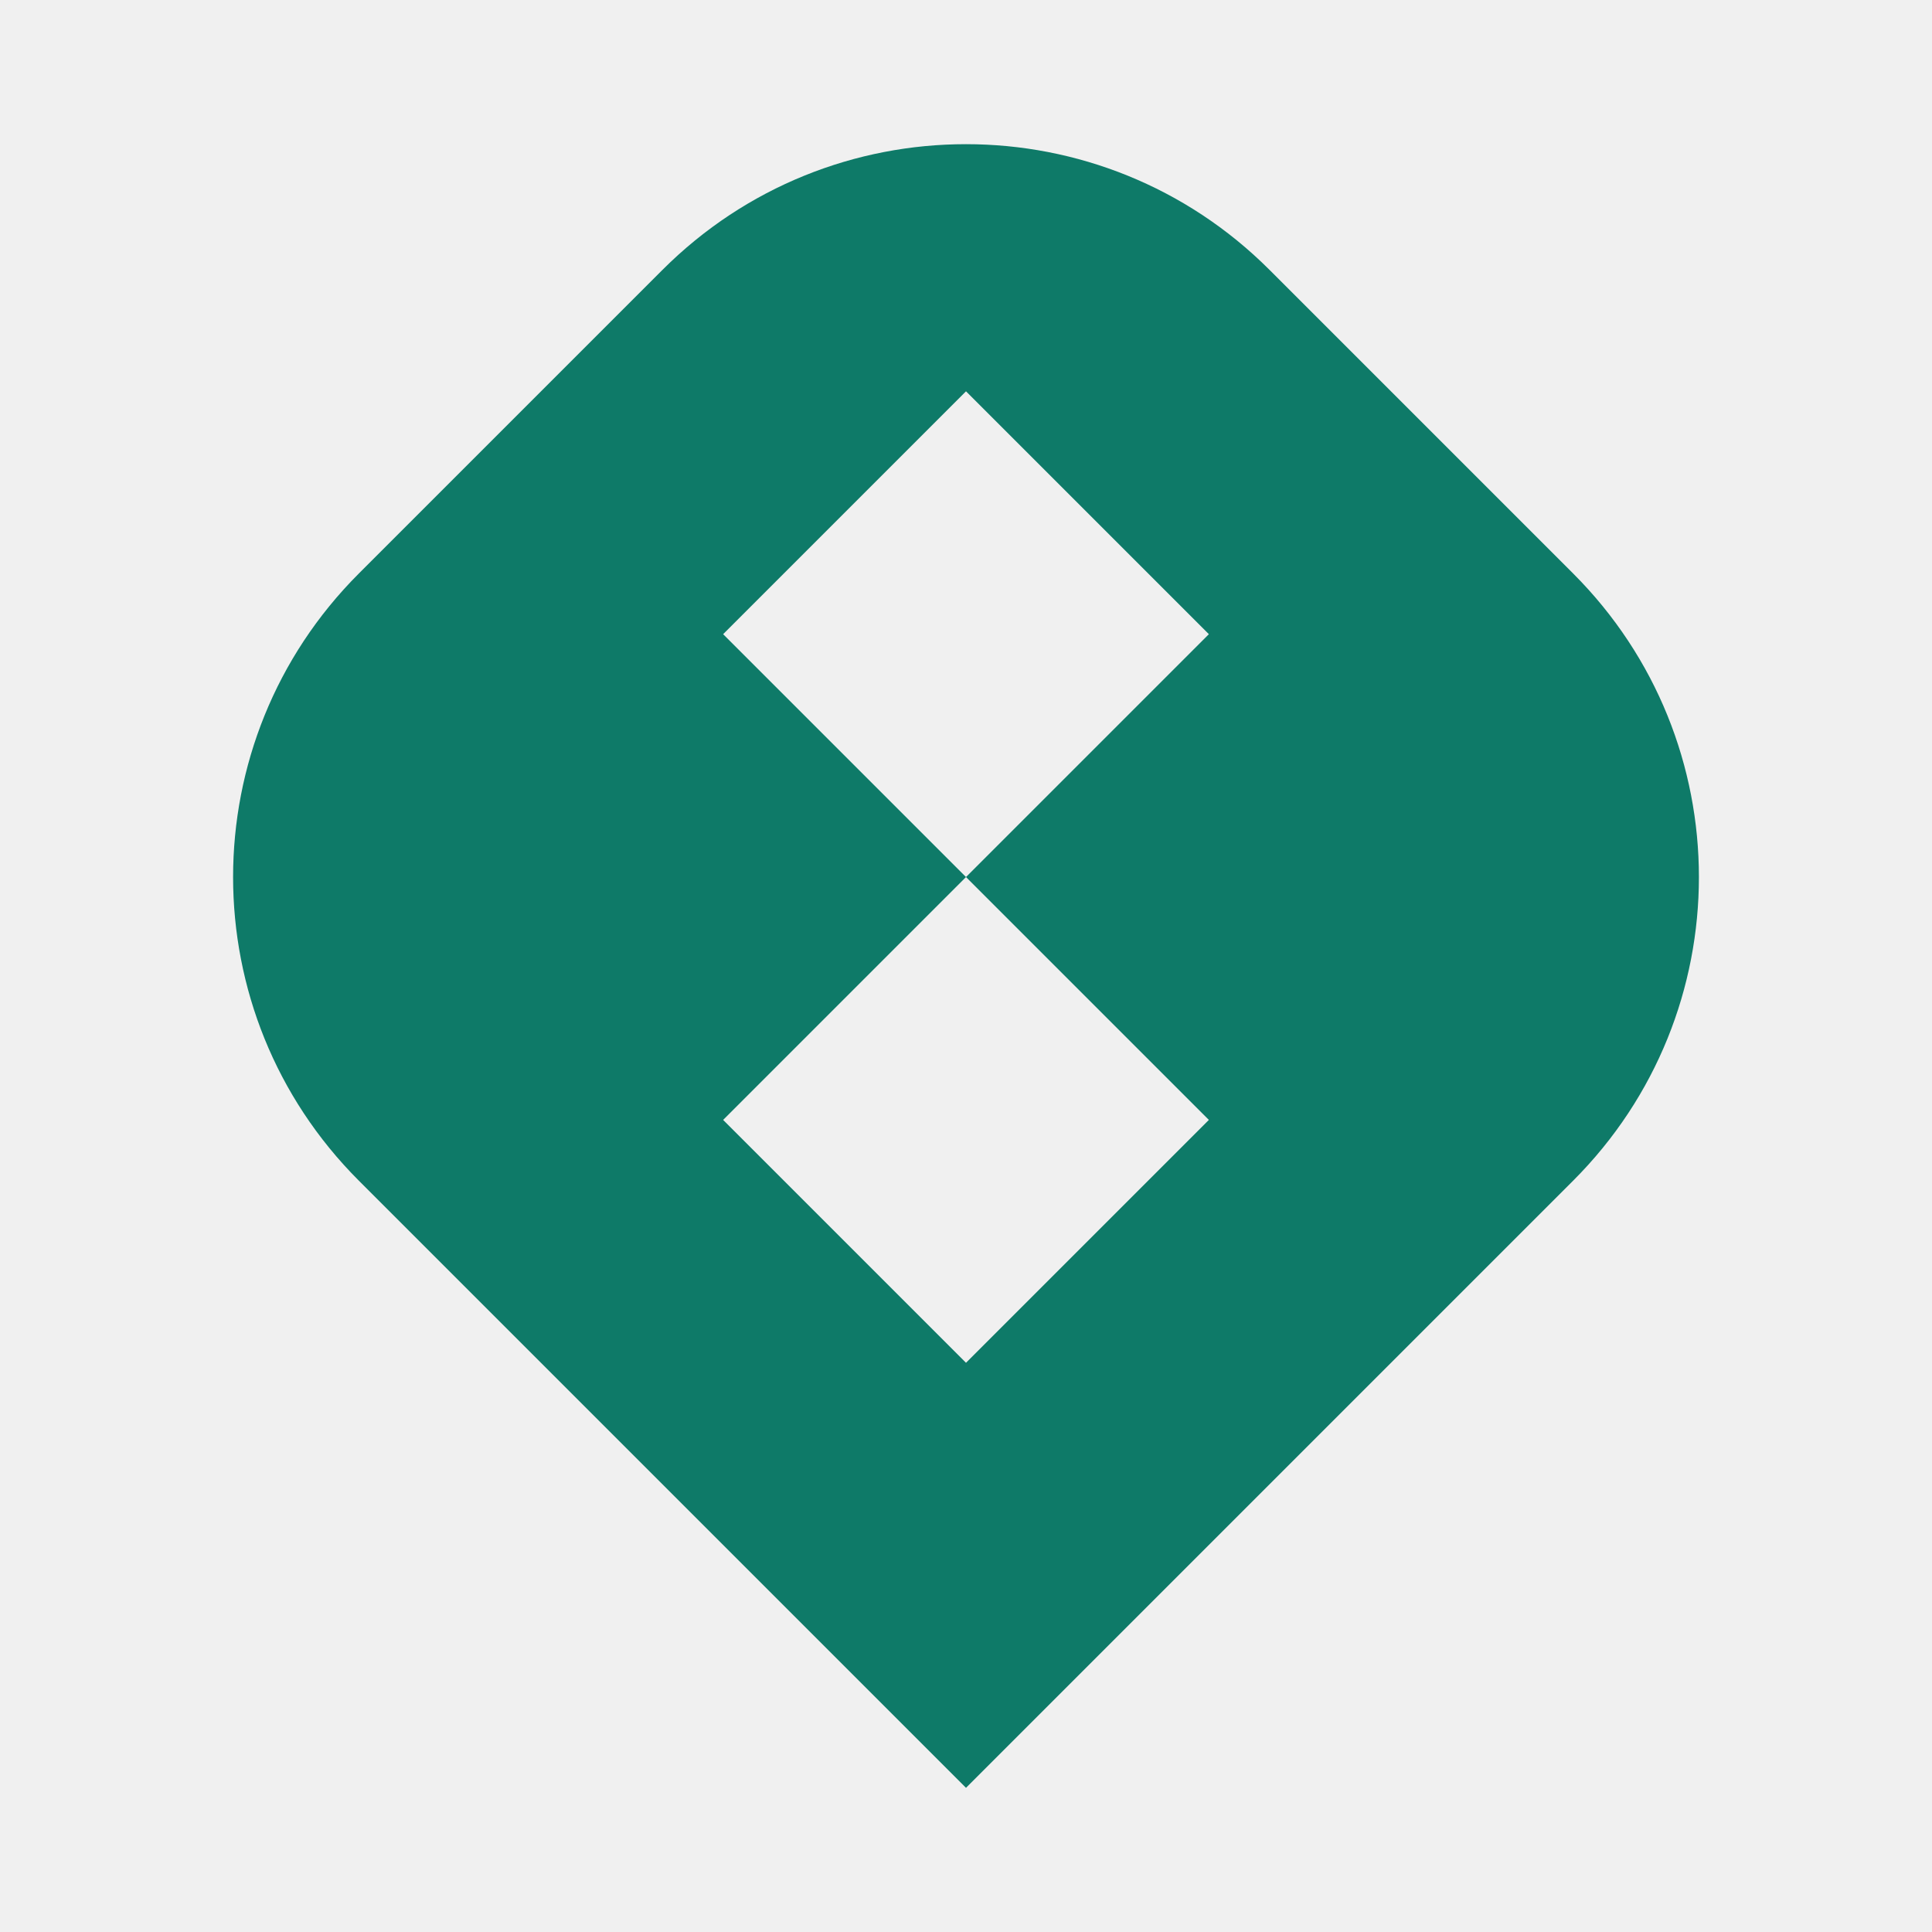
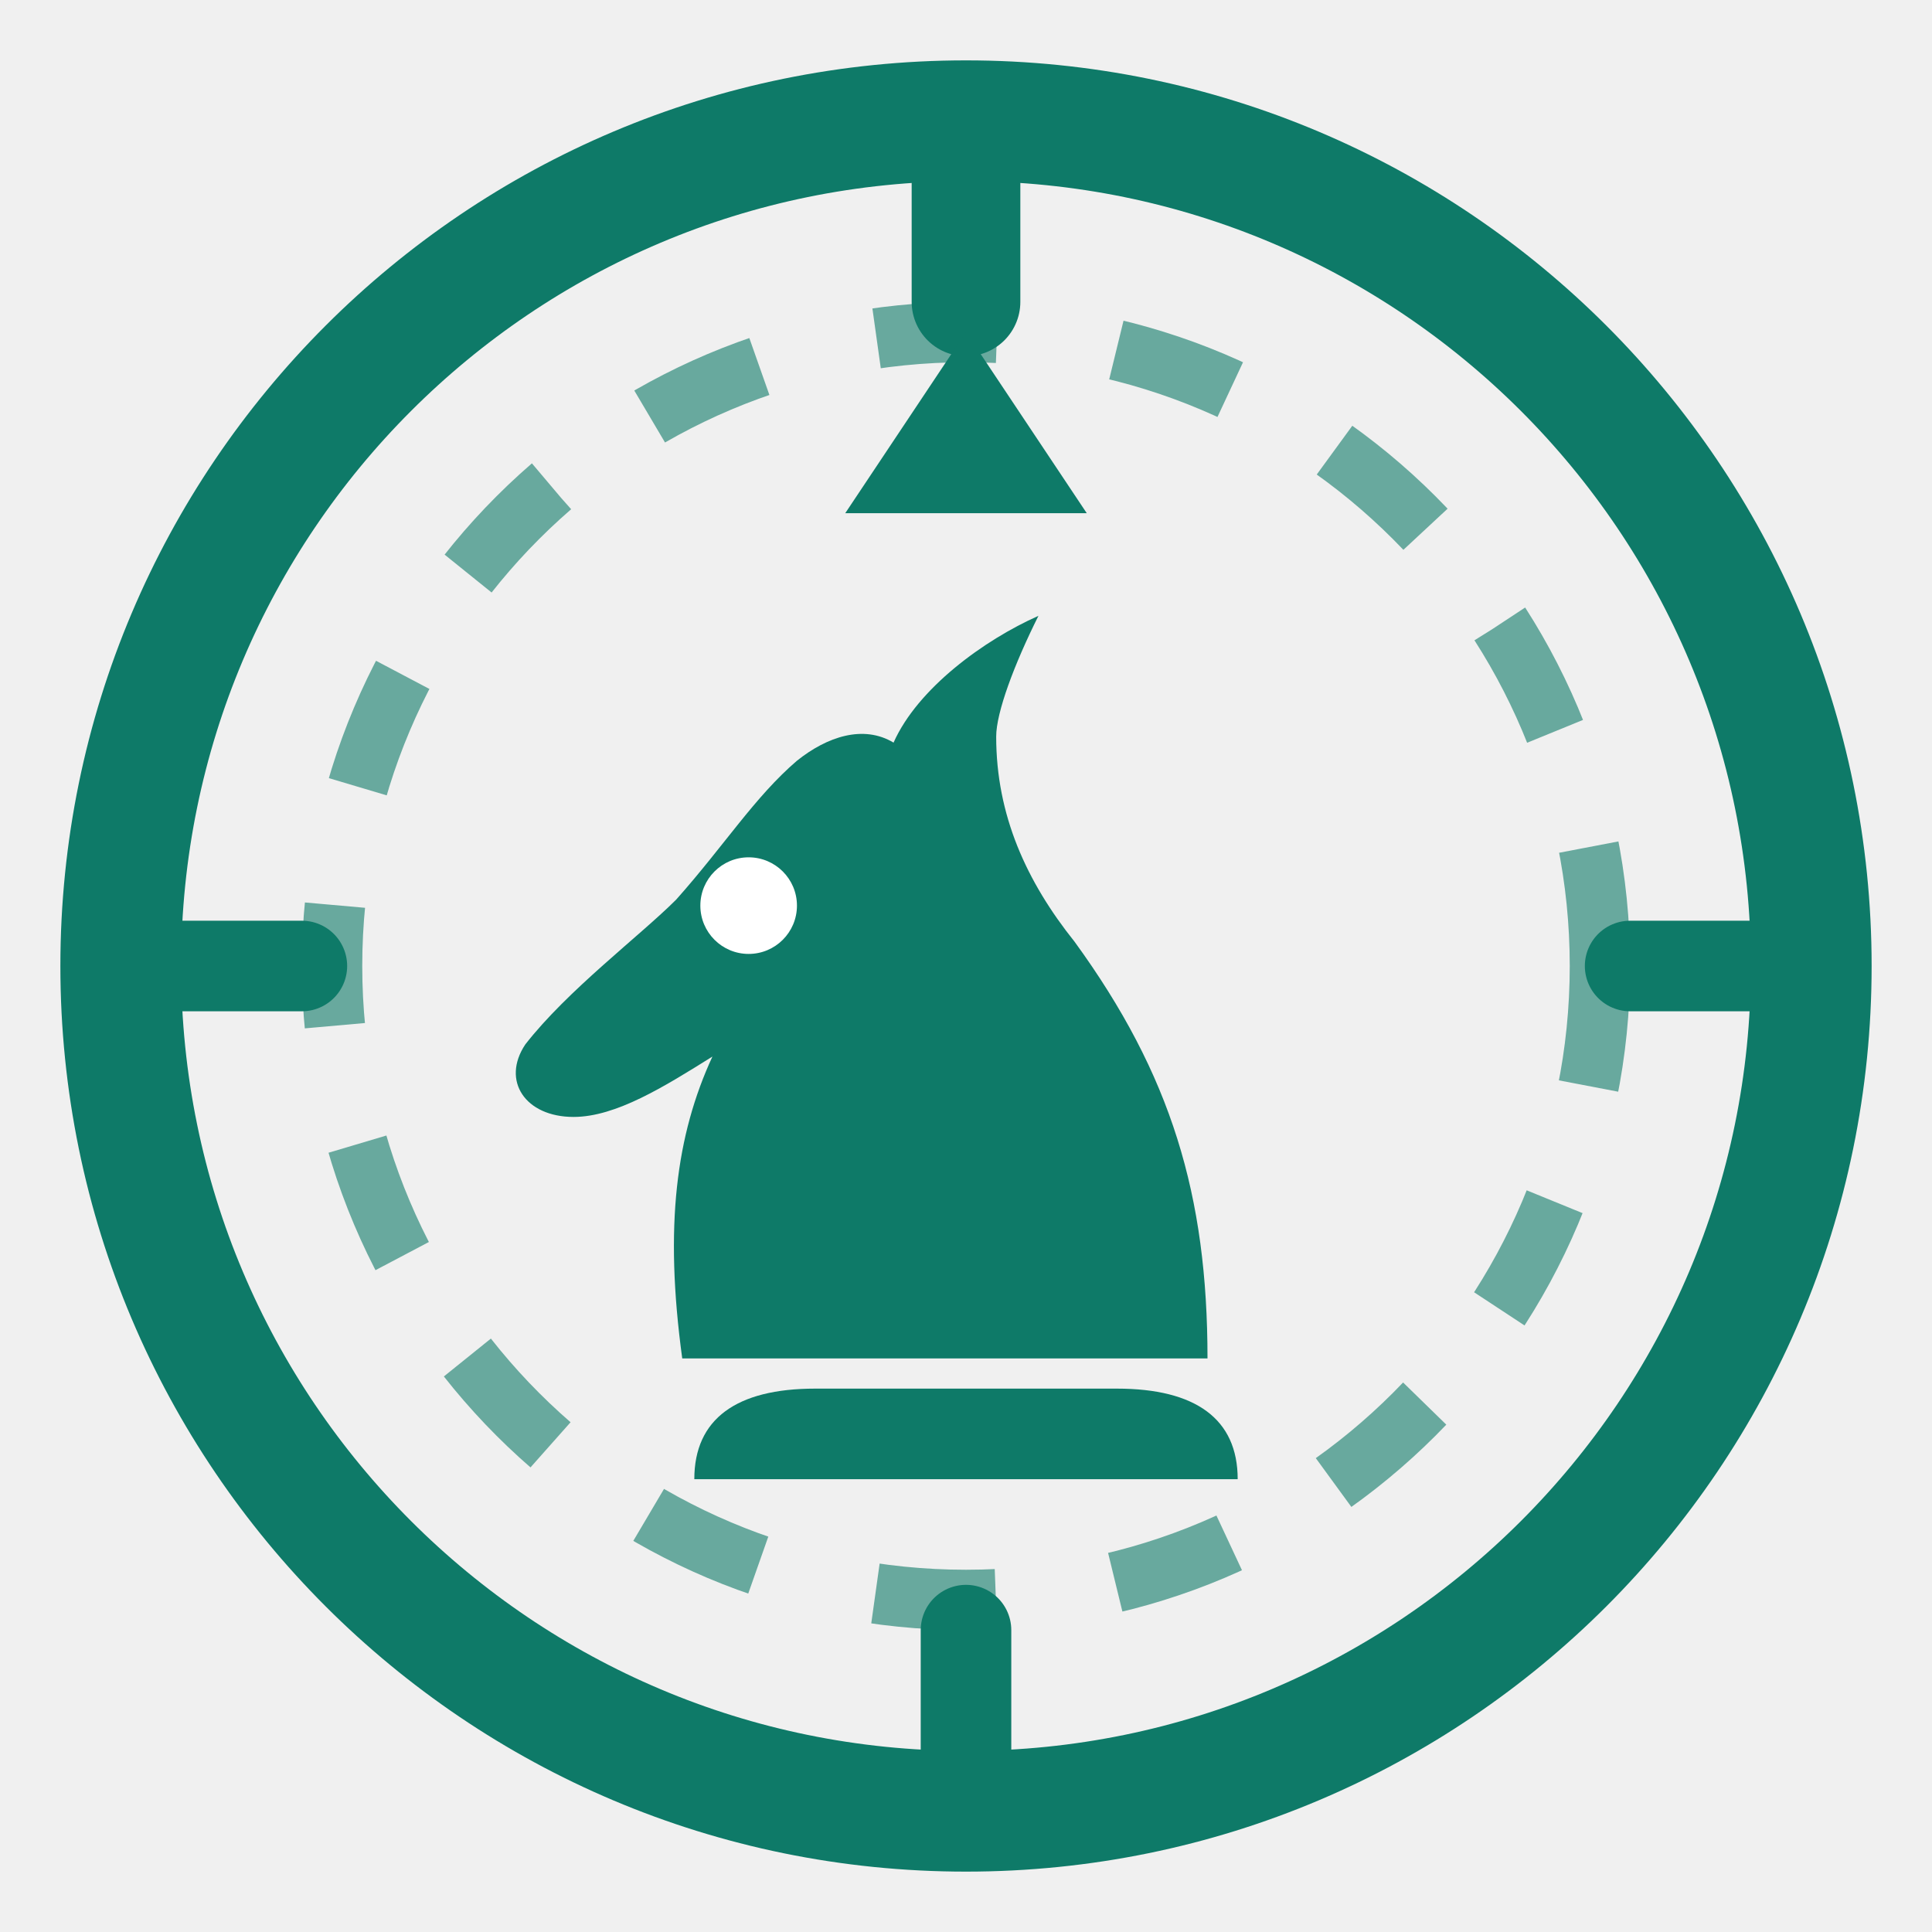
- <svg xmlns="http://www.w3.org/2000/svg" viewBox="0 0 24 24" fill="none">
-   <style>path{fill:#0e7a68}@media (prefers-color-scheme:dark){path{fill:#3ccfb2}}</style>
-   <path fill-rule="evenodd" d="M15.771 3.353L19.542 7.124A5.333 5.333 0 0 1 19.542 14.667L12 22.209L4.458 14.667A5.333 5.333 0 0 1 4.458 7.124L8.229 3.353A5.333 5.333 0 0 1 15.771 3.353ZM12 4.861L15.017 7.878L12 10.895L8.983 7.878ZM12 10.895L15.017 13.912L12 16.929L8.983 13.912Z" />
+ <svg xmlns="http://www.w3.org/2000/svg" viewBox="0 0 32 32" fill="none">
+   <style>
+     .compass-rim { stroke: #0e7a68; }
+     .compass-tick { stroke: #0e7a68; }
+     .compass-north { fill: #0e7a68; }
+     .knight-fill { fill: #0e7a68; }
+     .knight-eye { fill: #ffffff; }
+ 
+     @media (prefers-color-scheme: dark) {
+       .compass-rim { stroke: #38ef7d; }
+       .compass-tick { stroke: #3ccfb2; }
+       .compass-north { fill: #38ef7d; }
+       .knight-fill { fill: #38ef7d; }
+       .knight-eye { fill: #0c1014; }
+     }
+   </style>
+   <circle cx="16" cy="16" r="14" class="compass-rim" stroke-width="2" />
+   <circle cx="16" cy="16" r="10.5" class="compass-rim" stroke-width="1" stroke-dasharray="2 2" stroke-opacity="0.6" />
+   <line x1="16" y1="2" x2="16" y2="5" class="compass-tick" stroke-width="1.8" stroke-linecap="round" />
+   <line x1="16" y1="27" x2="16" y2="30" class="compass-tick" stroke-width="1.5" stroke-linecap="round" />
+   <line x1="2" y1="16" x2="5" y2="16" class="compass-tick" stroke-width="1.5" stroke-linecap="round" />
+   <line x1="27" y1="16" x2="30" y2="16" class="compass-tick" stroke-width="1.5" stroke-linecap="round" />
+   <polygon points="16,5.5 14,8.5 18,8.5" class="compass-north" />
+   <path d="M11.5 24.5 H20.5 C20.5 23.5 19.8 23 18.5 23 H13.5 C12.2 23 11.5 23.5 11.5 24.5 Z" class="knight-fill" />
+   <path d="M20 22.5            C20 19.8 19.4 17.8 17.8 15.6            C17 14.6 16.5 13.5 16.5 12.2            C16.5 11.8 16.8 11 17.2 10.2            C16.3 10.6 15.2 11.4 14.8 12.3            C14.3 12 13.7 12.2 13.2 12.6            C12.5 13.2 12 14 11.2 14.9            C10.6 15.5 9.4 16.4 8.7 17.3            C8.3 17.9 8.7 18.5 9.5 18.5            C10.2 18.5 11 18 11.8 17.5            C11.2 18.8 11 20.3 11.3 22.5            Z" class="knight-fill" />
+   <circle cx="12.4" cy="15" r="0.8" class="knight-eye" />
</svg>
